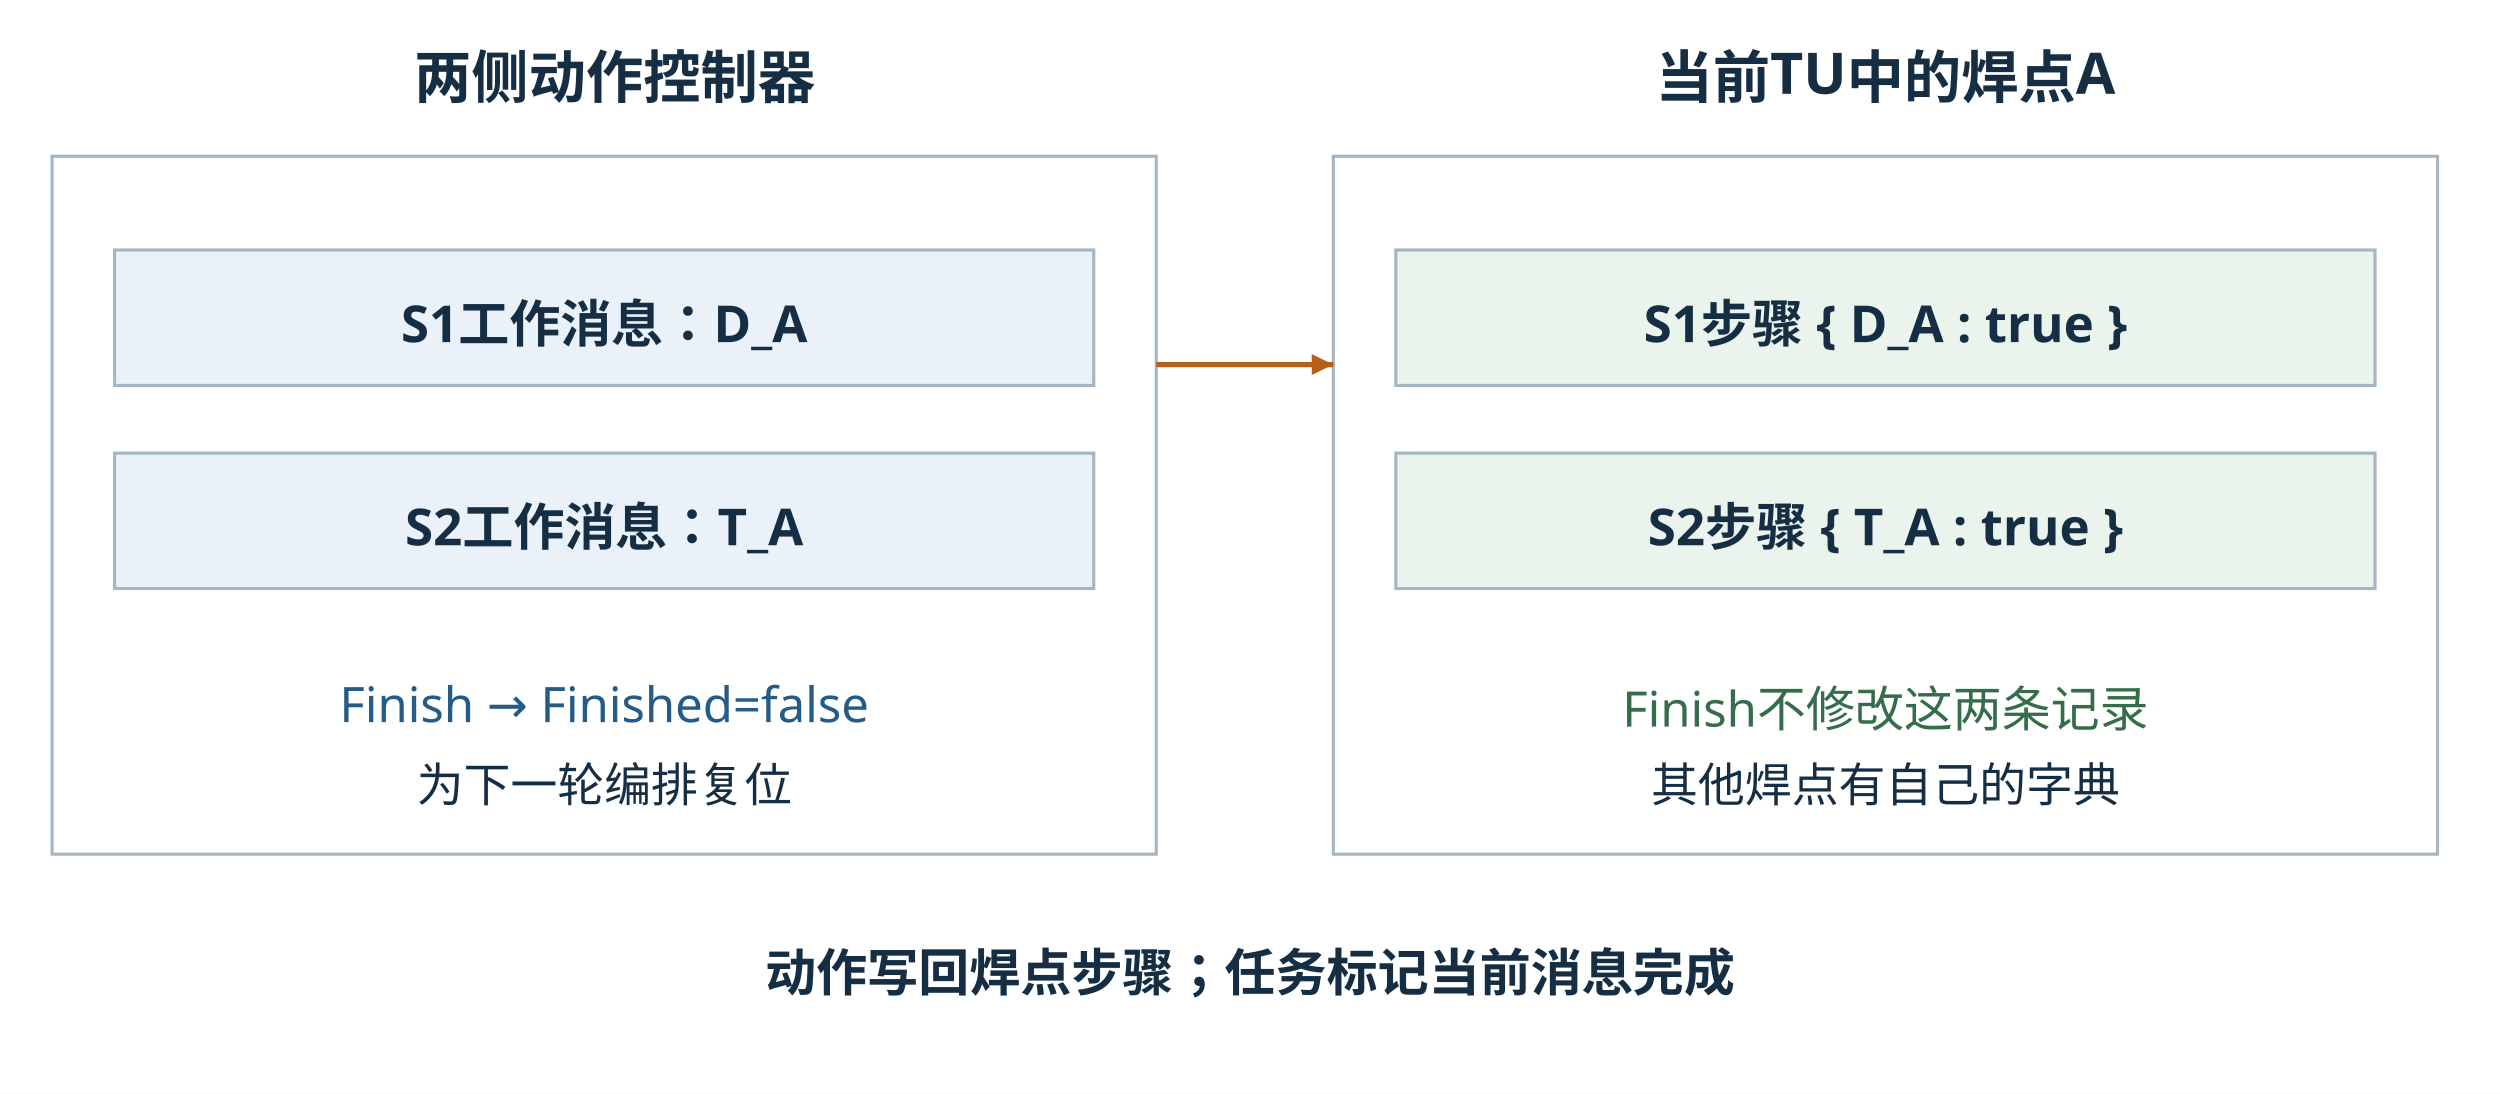
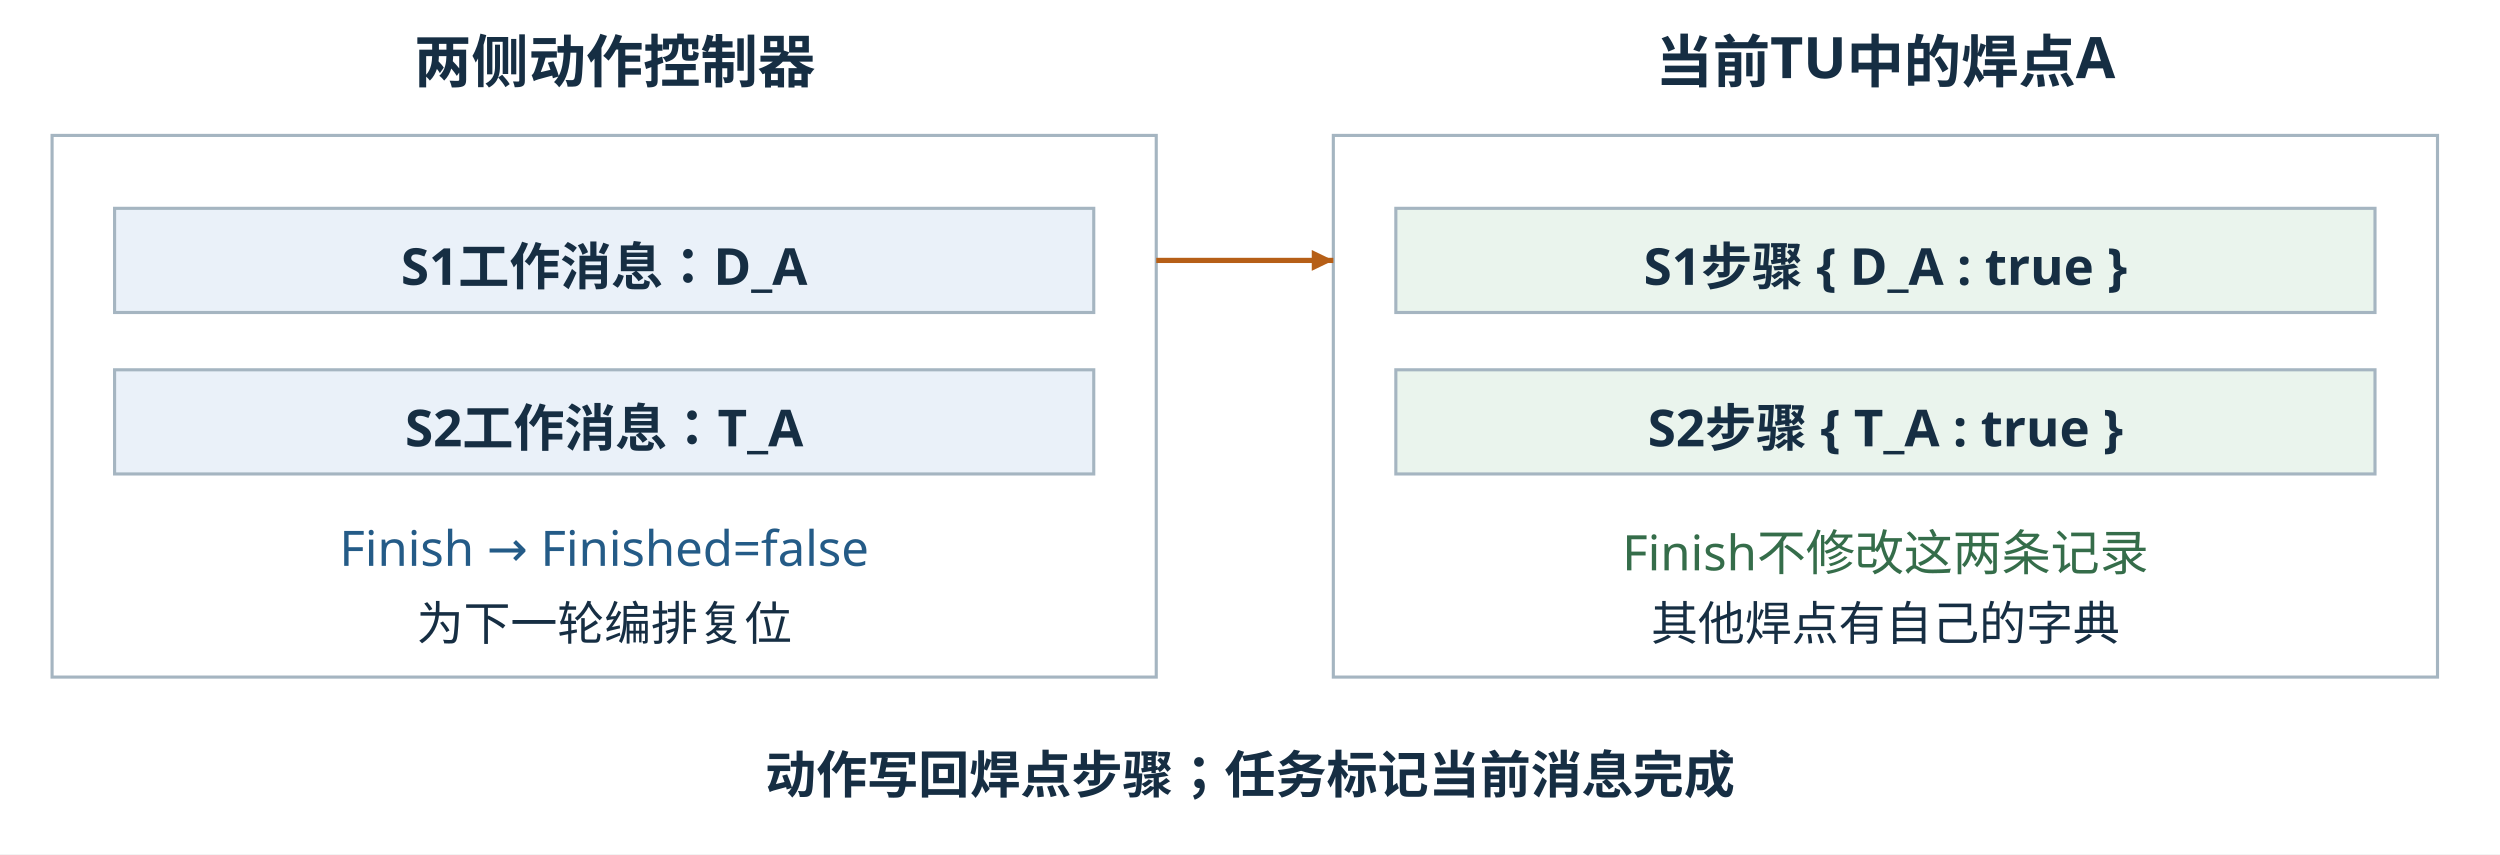
- <svg xmlns="http://www.w3.org/2000/svg" width="2400" height="1050" viewBox="0 0 2400 1050">
+ <svg xmlns="http://www.w3.org/2000/svg" width="2400" height="820" viewBox="0 0 2400 820">
  <rect width="100%" height="100%" fill="white" />
-   <text x="590" y="70" fill="#162e43" font-family="Microsoft YaHei" font-size="55" font-weight="700" text-anchor="middle" dominant-baseline="central">两侧动作控制器</text>
-   <text x="1810" y="70" fill="#162e43" font-family="Microsoft YaHei" font-size="55" font-weight="700" text-anchor="middle" dominant-baseline="central">当前TU中的焊点A</text>
-   <rect x="50" y="150" width="1060" height="670" fill="white" stroke="#a5b5c1" stroke-width="3" />
-   <rect x="1280" y="150" width="1060" height="670" fill="white" stroke="#a5b5c1" stroke-width="3" />
-   <rect x="110" y="240" width="940" height="130" fill="#eaf1f9" stroke="#a5b5c1" stroke-width="3" />
-   <text x="580" y="305" fill="#162e43" font-family="Microsoft YaHei" font-size="49" font-weight="700" text-anchor="middle" dominant-baseline="central">S1工作消息：D_A</text>
-   <rect x="110" y="435" width="940" height="130" fill="#eaf1f9" stroke="#a5b5c1" stroke-width="3" />
-   <text x="580" y="500" fill="#162e43" font-family="Microsoft YaHei" font-size="49" font-weight="700" text-anchor="middle" dominant-baseline="central">S2工作消息：T_A</text>
-   <text x="580" y="675" fill="#245b87" font-family="Microsoft YaHei" font-size="47" font-weight="400" text-anchor="middle" dominant-baseline="central">Finish → Finished=false</text>
-   <text x="580" y="750" fill="#162e43" font-family="Microsoft YaHei" font-size="45" font-weight="400" text-anchor="middle" dominant-baseline="central">为下一轮编排复位</text>
-   <rect x="1340" y="240" width="940" height="130" fill="#eaf4ed" stroke="#a5b5c1" stroke-width="3" />
-   <text x="1810" y="305" fill="#162e43" font-family="Microsoft YaHei" font-size="49" font-weight="700" text-anchor="middle" dominant-baseline="central">S1步骤  { D_A : true }</text>
-   <rect x="1340" y="435" width="940" height="130" fill="#eaf4ed" stroke="#a5b5c1" stroke-width="3" />
-   <text x="1810" y="500" fill="#162e43" font-family="Microsoft YaHei" font-size="49" font-weight="700" text-anchor="middle" dominant-baseline="central">S2步骤  { T_A : true }</text>
-   <text x="1810" y="675" fill="#356d4a" font-family="Microsoft YaHei" font-size="47" font-weight="400" text-anchor="middle" dominant-baseline="central">Finish不修改这两条记录</text>
-   <text x="1810" y="750" fill="#162e43" font-family="Microsoft YaHei" font-size="45" font-weight="400" text-anchor="middle" dominant-baseline="central">其他焊点有自己的字典</text>
-   <polyline points="1110,350 1280,350" fill="none" stroke="#b65f17" stroke-width="5" />
-   <polygon points="1280,350 1259.29,360.004 1259.29,339.996" fill="#b65f17" />
-   <text x="1200" y="930" fill="#162e43" font-family="Microsoft YaHei" font-size="49" font-weight="700" text-anchor="middle" dominant-baseline="central">动作写回焊点步骤；任务标记当前消息完成</text>
+   <text x="590" y="55" fill="#162e43" font-family="Microsoft YaHei" font-size="55" font-weight="700" text-anchor="middle" dominant-baseline="central">两侧动作控制器</text>
+   <text x="1810" y="55" fill="#162e43" font-family="Microsoft YaHei" font-size="55" font-weight="700" text-anchor="middle" dominant-baseline="central">当前TU中的焊点A</text>
+   <rect x="50" y="130" width="1060" height="520" fill="white" stroke="#a5b5c1" stroke-width="3" />
+   <rect x="1280" y="130" width="1060" height="520" fill="white" stroke="#a5b5c1" stroke-width="3" />
+   <rect x="110" y="200" width="940" height="100" fill="#eaf1f9" stroke="#a5b5c1" stroke-width="3" />
+   <text x="580" y="250" fill="#162e43" font-family="Microsoft YaHei" font-size="49" font-weight="700" text-anchor="middle" dominant-baseline="central">S1工作消息：D_A</text>
+   <rect x="110" y="355" width="940" height="100" fill="#eaf1f9" stroke="#a5b5c1" stroke-width="3" />
+   <text x="580" y="405" fill="#162e43" font-family="Microsoft YaHei" font-size="49" font-weight="700" text-anchor="middle" dominant-baseline="central">S2工作消息：T_A</text>
+   <text x="580" y="525" fill="#245b87" font-family="Microsoft YaHei" font-size="47" font-weight="400" text-anchor="middle" dominant-baseline="central">Finish → Finished=false</text>
+   <text x="580" y="595" fill="#162e43" font-family="Microsoft YaHei" font-size="45" font-weight="400" text-anchor="middle" dominant-baseline="central">为下一轮编排复位</text>
+   <rect x="1340" y="200" width="940" height="100" fill="#eaf4ed" stroke="#a5b5c1" stroke-width="3" />
+   <text x="1810" y="250" fill="#162e43" font-family="Microsoft YaHei" font-size="49" font-weight="700" text-anchor="middle" dominant-baseline="central">S1步骤  { D_A : true }</text>
+   <rect x="1340" y="355" width="940" height="100" fill="#eaf4ed" stroke="#a5b5c1" stroke-width="3" />
+   <text x="1810" y="405" fill="#162e43" font-family="Microsoft YaHei" font-size="49" font-weight="700" text-anchor="middle" dominant-baseline="central">S2步骤  { T_A : true }</text>
+   <text x="1810" y="525" fill="#356d4a" font-family="Microsoft YaHei" font-size="47" font-weight="400" text-anchor="middle" dominant-baseline="central">Finish不修改这两条记录</text>
+   <text x="1810" y="595" fill="#162e43" font-family="Microsoft YaHei" font-size="45" font-weight="400" text-anchor="middle" dominant-baseline="central">其他焊点有自己的字典</text>
+   <polyline points="1110,250 1280,250" fill="none" stroke="#b65f17" stroke-width="5" />
+   <polygon points="1280,250 1259.29,260.004 1259.29,239.996" fill="#b65f17" />
+   <text x="1200" y="740" fill="#162e43" font-family="Microsoft YaHei" font-size="49" font-weight="700" text-anchor="middle" dominant-baseline="central">动作写回焊点步骤；任务标记当前消息完成</text>
</svg>
